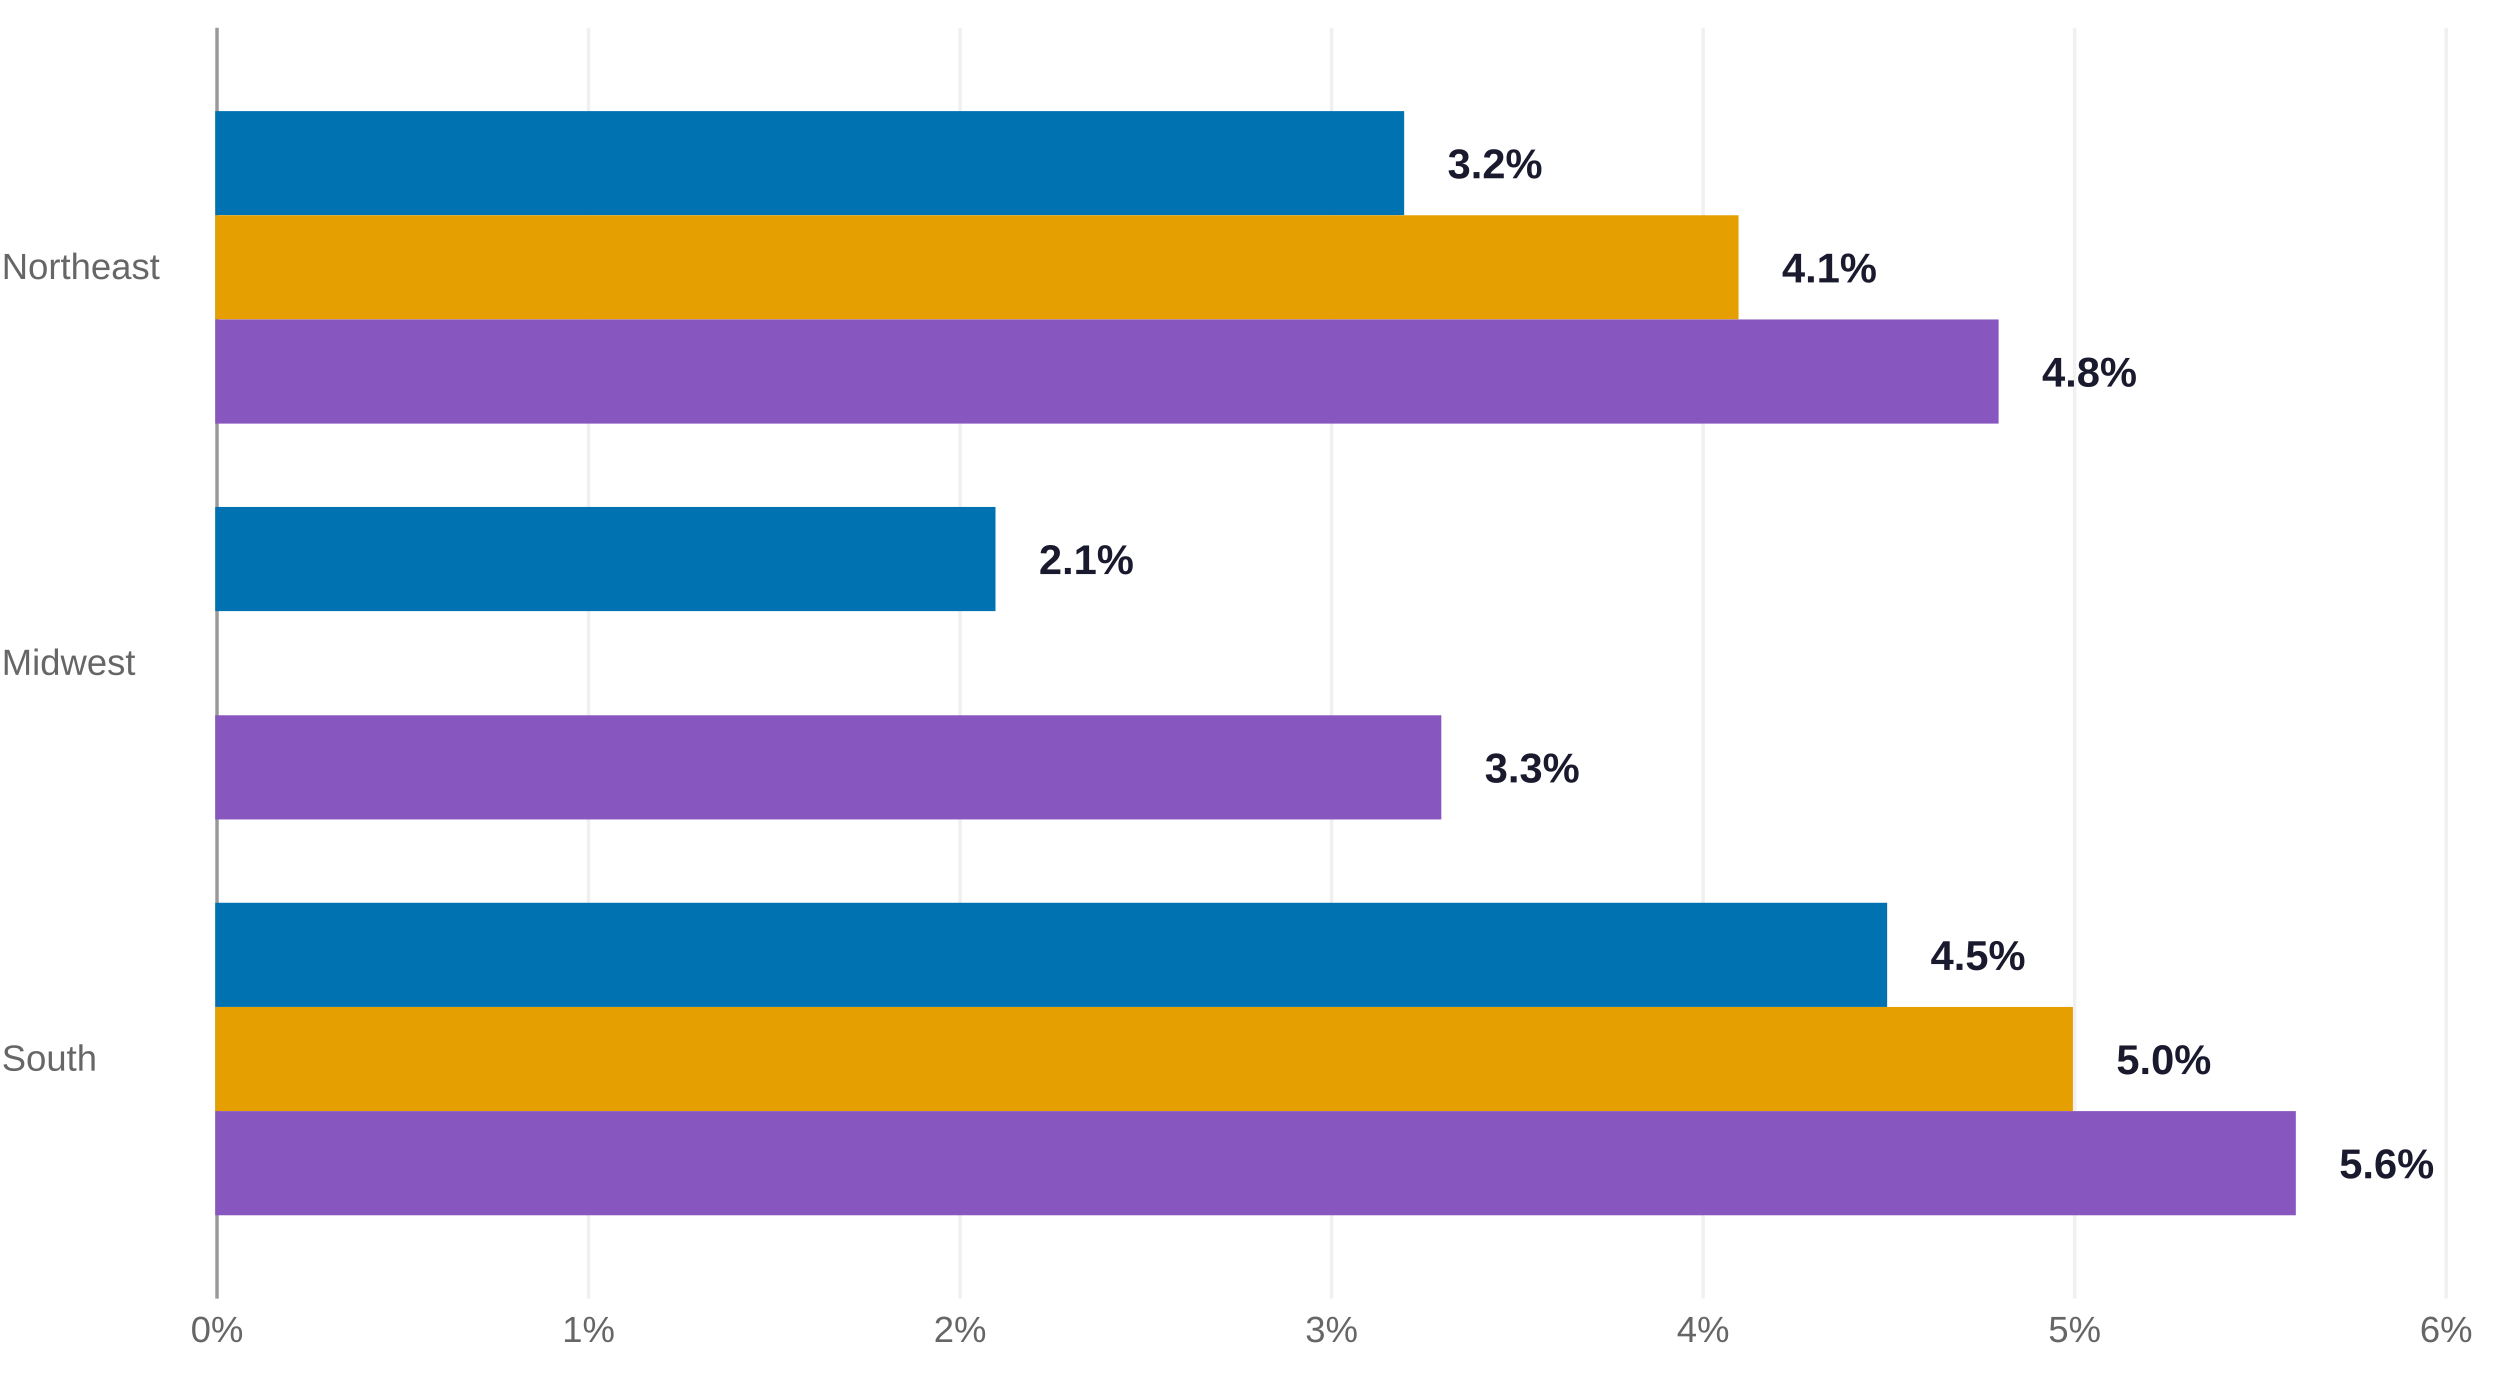
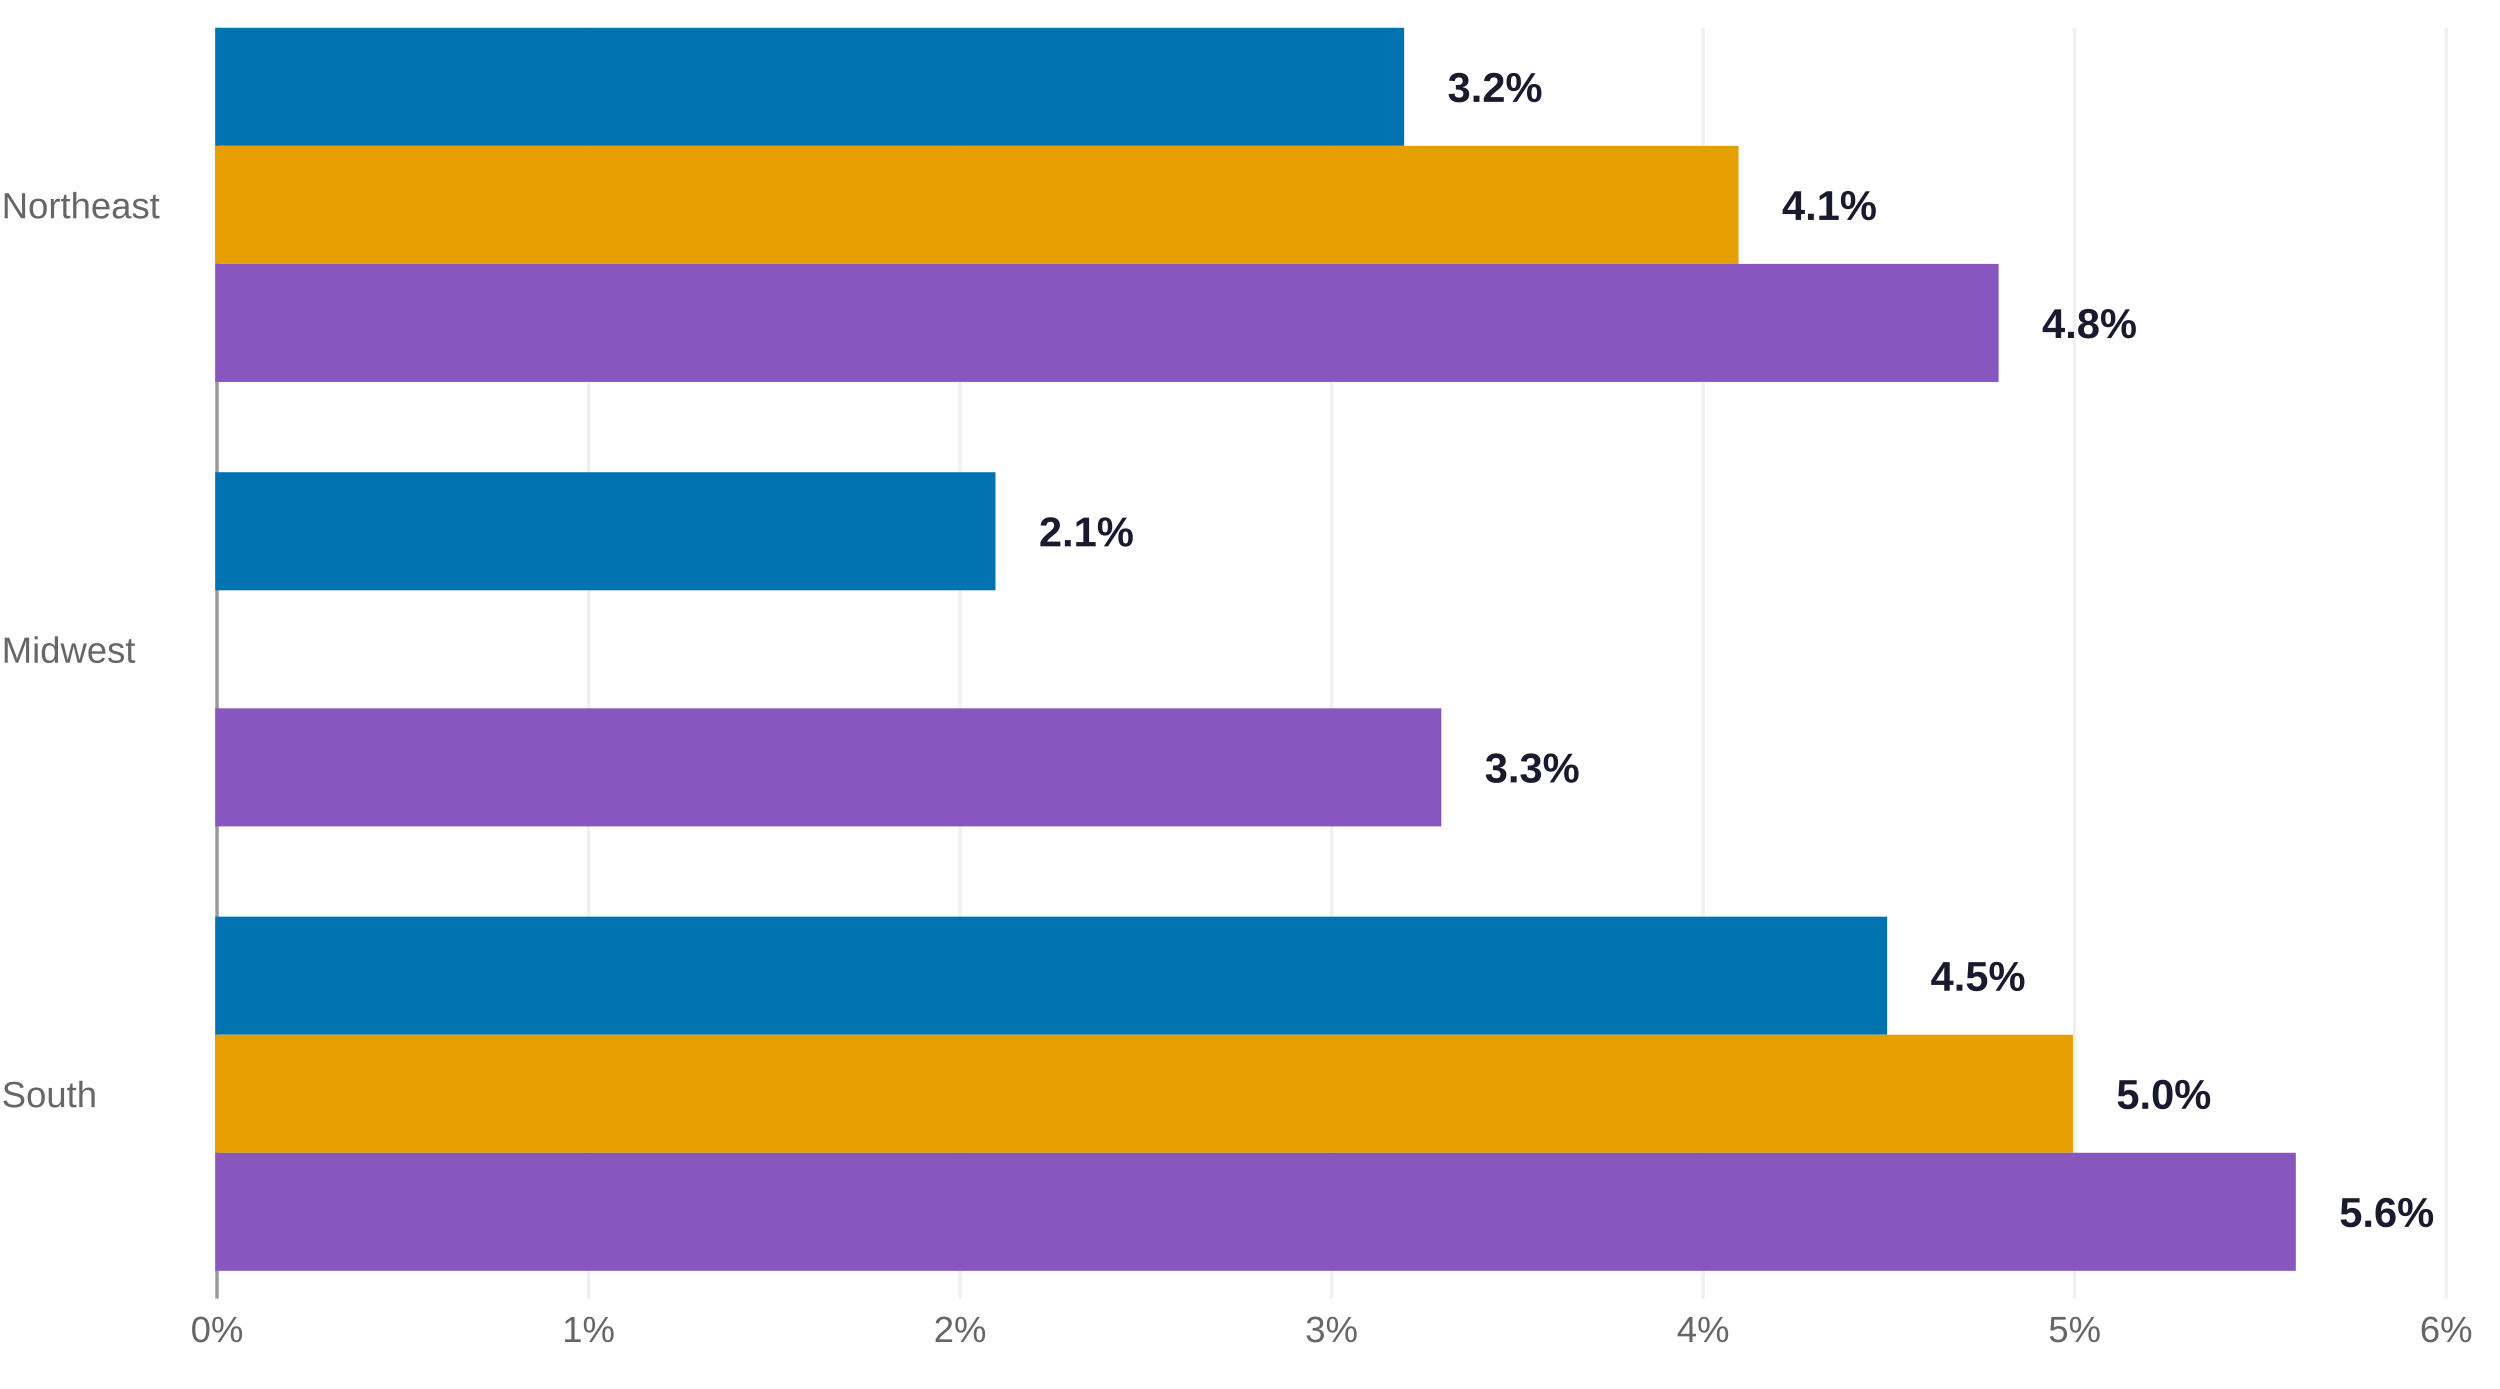
<svg class="tblchart" fill="currentColor" font-family="system-ui, sans-serif" font-size="10" text-anchor="middle" width="720" height="400" viewBox="0 0 720 400" style="background: transparent; color: rgb(74, 74, 74); font-family: Figtree, &quot;Source Sans 3&quot;, system-ui, -apple-system, &quot;Segoe UI&quot;, Arial, sans-serif; font-size: 10.5px; overflow: visible;" data-margin-left="62" data-margin-right="16" data-margin-top="8" data-margin-bottom="26">
  <style>:where(.tblchart) {
  --plot-background: white;
  display: block;
  height: auto;
  height: intrinsic;
  max-width: 100%;
}
:where(.tblchart text),
:where(.tblchart tspan) {
  white-space: pre;
}</style>
  <g aria-label="rule" transform="translate(0.5,0)">
-     <g class="tbl-gridline" stroke="#F0F0F0" transform="translate(0,23)">
-       <line x1="169" x2="169" y1="-15" y2="351" />
-       <line x1="276" x2="276" y1="-15" y2="351" />
-       <line x1="383" x2="383" y1="-15" y2="351" />
-       <line x1="490" x2="490" y1="-15" y2="351" />
-       <line x1="597" x2="597" y1="-15" y2="351" />
-       <line x1="704" x2="704" y1="-15" y2="351" />
+     <g class="tbl-gridline" stroke="#F0F0F0" transform="translate(0,0)">
+       <line x1="169" x2="169" y1="8" y2="374" />
+       <line x1="276" x2="276" y1="8" y2="374" />
+       <line x1="383" x2="383" y1="8" y2="374" />
+       <line x1="490" x2="490" y1="8" y2="374" />
+       <line x1="597" x2="597" y1="8" y2="374" />
+       <line x1="704" x2="704" y1="8" y2="374" />
    </g>
  </g>
  <g aria-label="text" transform="translate(0.5,12.5)">
-     <g class="tbl-x-tick-label" fill="#666666" font-size="10.5" font-weight="500" transform="translate(0,275)">
-       <text transform="translate(62,99)">0%</text>
-       <text transform="translate(169,99)">1%</text>
-       <text transform="translate(276,99)">2%</text>
-       <text transform="translate(383,99)">3%</text>
-       <text transform="translate(490,99)">4%</text>
-       <text transform="translate(597,99)">5%</text>
-       <text transform="translate(704,99)">6%</text>
+     <g class="tbl-x-tick-label" fill="#666666" font-size="10.5" font-weight="500" transform="translate(0,264)">
+       <text transform="translate(62,110)">0%</text>
+       <text transform="translate(169,110)">1%</text>
+       <text transform="translate(276,110)">2%</text>
+       <text transform="translate(383,110)">3%</text>
+       <text transform="translate(490,110)">4%</text>
+       <text transform="translate(597,110)">5%</text>
+       <text transform="translate(704,110)">6%</text>
    </g>
  </g>
  <g aria-label="text" transform="translate(-61.5,0.5)">
-     <g fill="#666666" text-anchor="start" font-size="10.5" font-weight="500" transform="translate(0,23)">
-       <text y="0.32em" transform="translate(62,53.5)">Northeast</text>
+     <g fill="#666666" text-anchor="start" font-size="10.5" font-weight="500" transform="translate(0,0)">
+       <text y="0.32em" transform="translate(62,59)">Northeast</text>
    </g>
-     <g fill="#666666" text-anchor="start" font-size="10.5" font-weight="500" transform="translate(0,137)">
-       <text y="0.32em" transform="translate(62,53.5)">Midwest</text>
+     <g fill="#666666" text-anchor="start" font-size="10.5" font-weight="500" transform="translate(0,128)">
+       <text y="0.32em" transform="translate(62,59)">Midwest</text>
    </g>
-     <g fill="#666666" text-anchor="start" font-size="10.5" font-weight="500" transform="translate(0,251)">
-       <text y="0.32em" transform="translate(62,53.5)">South</text>
+     <g fill="#666666" text-anchor="start" font-size="10.5" font-weight="500" transform="translate(0,256)">
+       <text y="0.32em" transform="translate(62,59)">South</text>
    </g>
  </g>
  <g aria-label="rule" transform="translate(0.5,0)">
-     <g class="tbl-zero-baseline" stroke="#999999" transform="translate(0,23)">
-       <line x1="62" x2="62" y1="-15" y2="351" />
+     <g class="tbl-zero-baseline" stroke="#999999" transform="translate(0,0)">
+       <line x1="62" x2="62" y1="8" y2="374" />
    </g>
  </g>
  <g aria-label="bar">
-     <g transform="translate(0,23)">
-       <rect x="62" width="342.4" y="9" height="30" fill="#0072B2" data-series="2019" />
-       <rect x="62" width="438.7" y="39" height="30" fill="#E69F00" data-series="2022" />
-       <rect x="62" width="513.6" y="69" height="30" fill="#8856BF" data-series="2025" />
+     <g transform="translate(0,0)">
+       <rect x="62" width="342.4" y="8" height="34" fill="#0072B2" data-series="2019" />
+       <rect x="62" width="438.7" y="42" height="34" fill="#E69F00" data-series="2022" />
+       <rect x="62" width="513.6" y="76" height="34" fill="#8856BF" data-series="2025" />
    </g>
-     <g transform="translate(0,137)">
-       <rect x="62" width="224.7" y="9" height="30" fill="#0072B2" data-series="2019" />
-       <rect x="62" width="0" y="39" height="30" fill="#E69F00" data-series="2022" />
-       <rect x="62" width="353.1" y="69" height="30" fill="#8856BF" data-series="2025" />
+     <g transform="translate(0,128)">
+       <rect x="62" width="224.7" y="8" height="34" fill="#0072B2" data-series="2019" />
+       <rect x="62" width="0" y="42" height="34" fill="#E69F00" data-series="2022" />
+       <rect x="62" width="353.1" y="76" height="34" fill="#8856BF" data-series="2025" />
    </g>
-     <g transform="translate(0,251)">
-       <rect x="62" width="481.5" y="9" height="30" fill="#0072B2" data-series="2019" />
-       <rect x="62" width="535" y="39" height="30" fill="#E69F00" data-series="2022" />
-       <rect x="62" width="599.2" y="69" height="30" fill="#8856BF" data-series="2025" />
+     <g transform="translate(0,256)">
+       <rect x="62" width="481.5" y="8" height="34" fill="#0072B2" data-series="2019" />
+       <rect x="62" width="535" y="42" height="34" fill="#E69F00" data-series="2022" />
+       <rect x="62" width="599.2" y="76" height="34" fill="#8856BF" data-series="2025" />
    </g>
  </g>
-   <g aria-label="text" transform="translate(12.5,15.5)">
-     <g fill="#1A1A2E" text-anchor="start" font-size="12" font-weight="700" transform="translate(0,23)">
-       <text y="0.32em" transform="translate(404.4,9)">3.2%</text>
-       <text y="0.32em" transform="translate(500.7,39)">4.1%</text>
-       <text y="0.32em" transform="translate(575.6,69)">4.8%</text>
+   <g aria-label="text" transform="translate(12.5,17.5)">
+     <g fill="#1A1A2E" text-anchor="start" font-size="12" font-weight="700" transform="translate(0,0)">
+       <text y="0.32em" transform="translate(404.4,8)">3.2%</text>
+       <text y="0.32em" transform="translate(500.7,42)">4.1%</text>
+       <text y="0.32em" transform="translate(575.6,76)">4.8%</text>
    </g>
-     <g fill="#1A1A2E" text-anchor="start" font-size="12" font-weight="700" transform="translate(0,137)">
-       <text y="0.32em" transform="translate(286.7,9)">2.1%</text>
-       <text y="0.32em" transform="translate(415.1,69)">3.3%</text>
+     <g fill="#1A1A2E" text-anchor="start" font-size="12" font-weight="700" transform="translate(0,128)">
+       <text y="0.32em" transform="translate(286.7,8)">2.1%</text>
+       <text y="0.32em" transform="translate(415.1,76)">3.3%</text>
    </g>
-     <g fill="#1A1A2E" text-anchor="start" font-size="12" font-weight="700" transform="translate(0,251)">
-       <text y="0.32em" transform="translate(543.5,9)">4.5%</text>
-       <text y="0.32em" transform="translate(597,39)">5.0%</text>
-       <text y="0.32em" transform="translate(661.2,69)">5.6%</text>
+     <g fill="#1A1A2E" text-anchor="start" font-size="12" font-weight="700" transform="translate(0,256)">
+       <text y="0.32em" transform="translate(543.5,8)">4.5%</text>
+       <text y="0.32em" transform="translate(597,42)">5.0%</text>
+       <text y="0.32em" transform="translate(661.2,76)">5.6%</text>
    </g>
  </g>
</svg>
